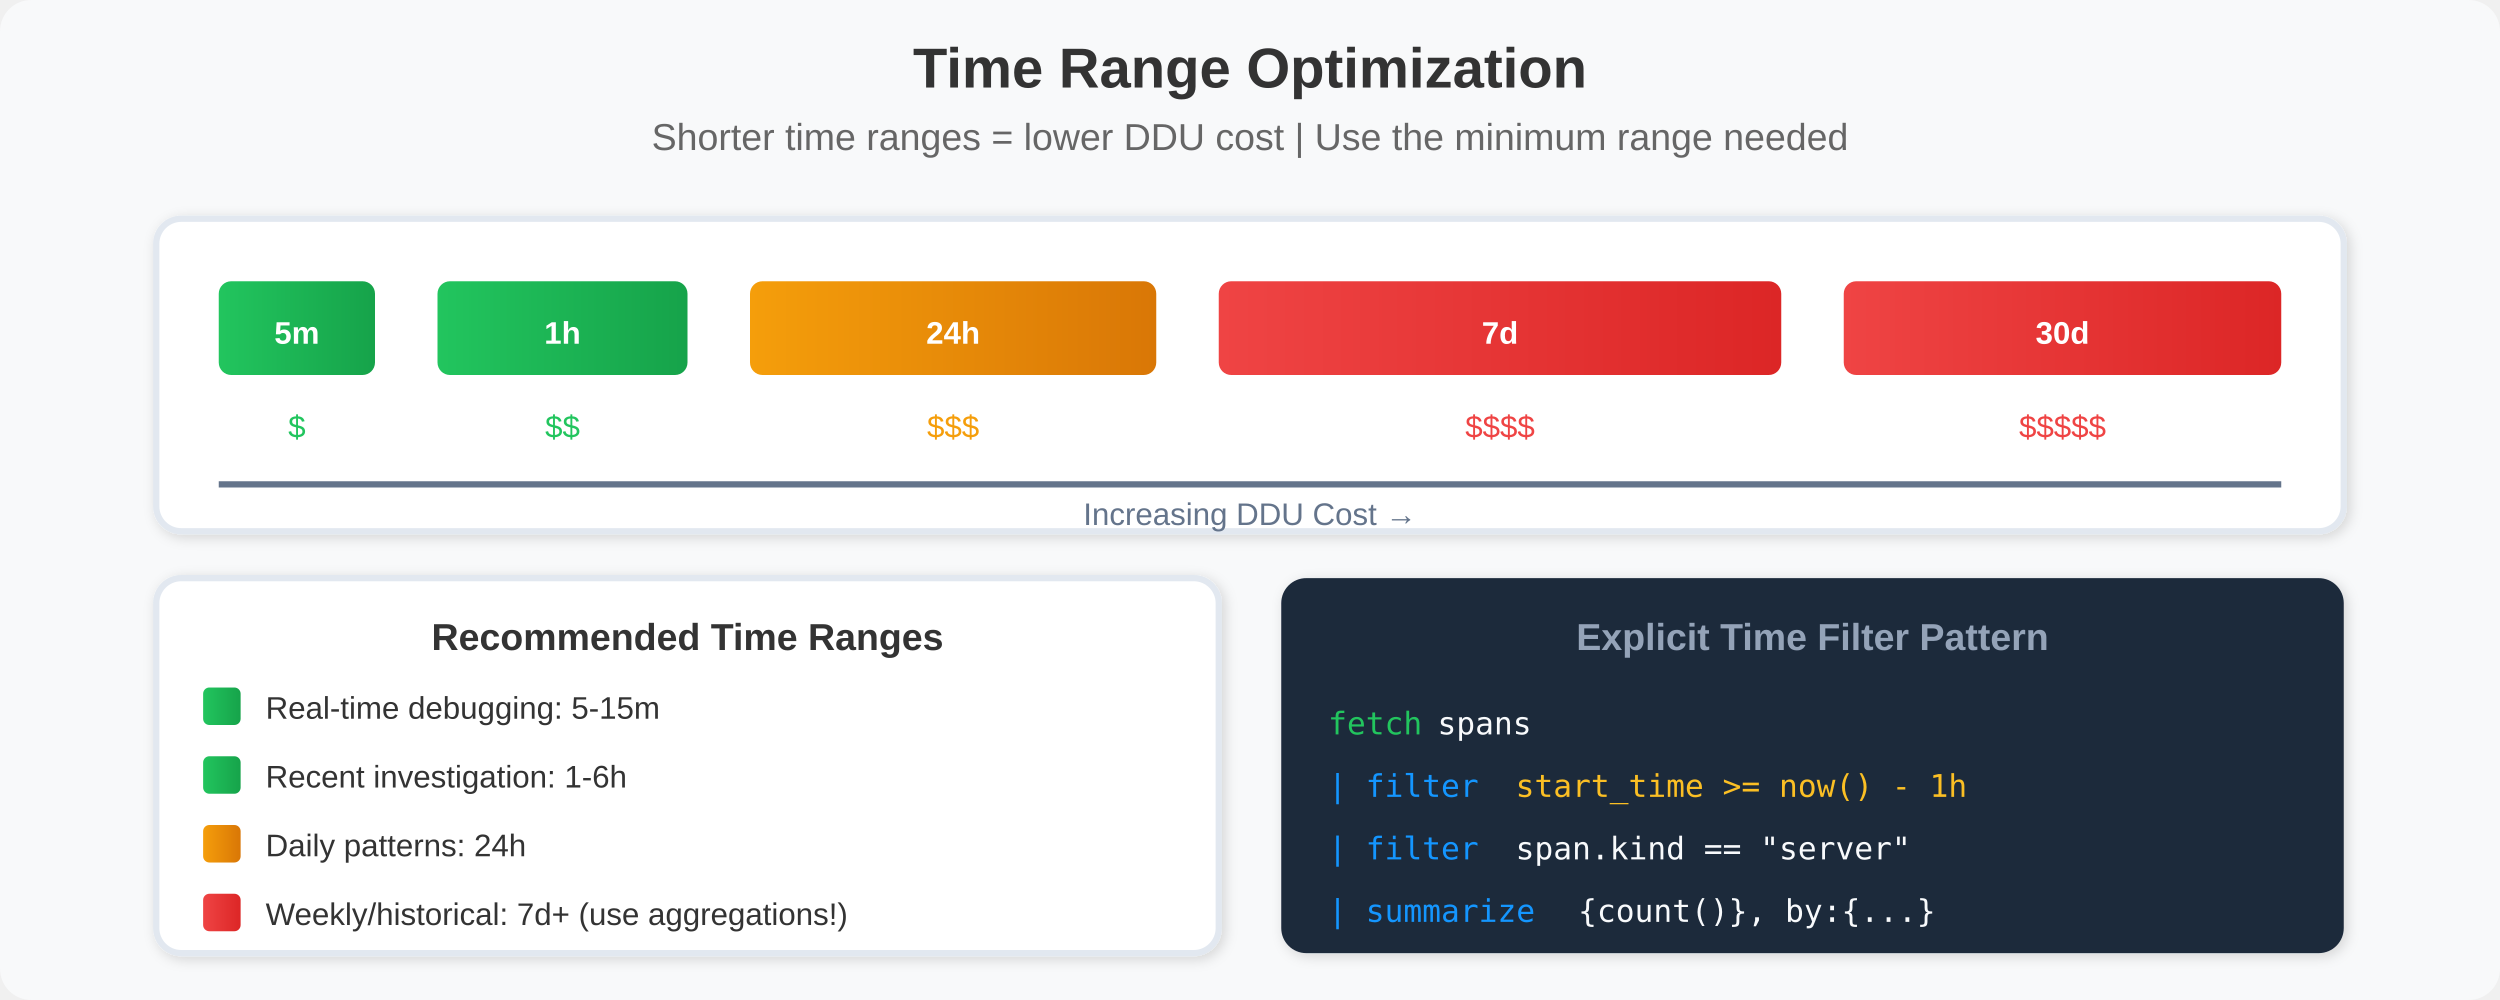
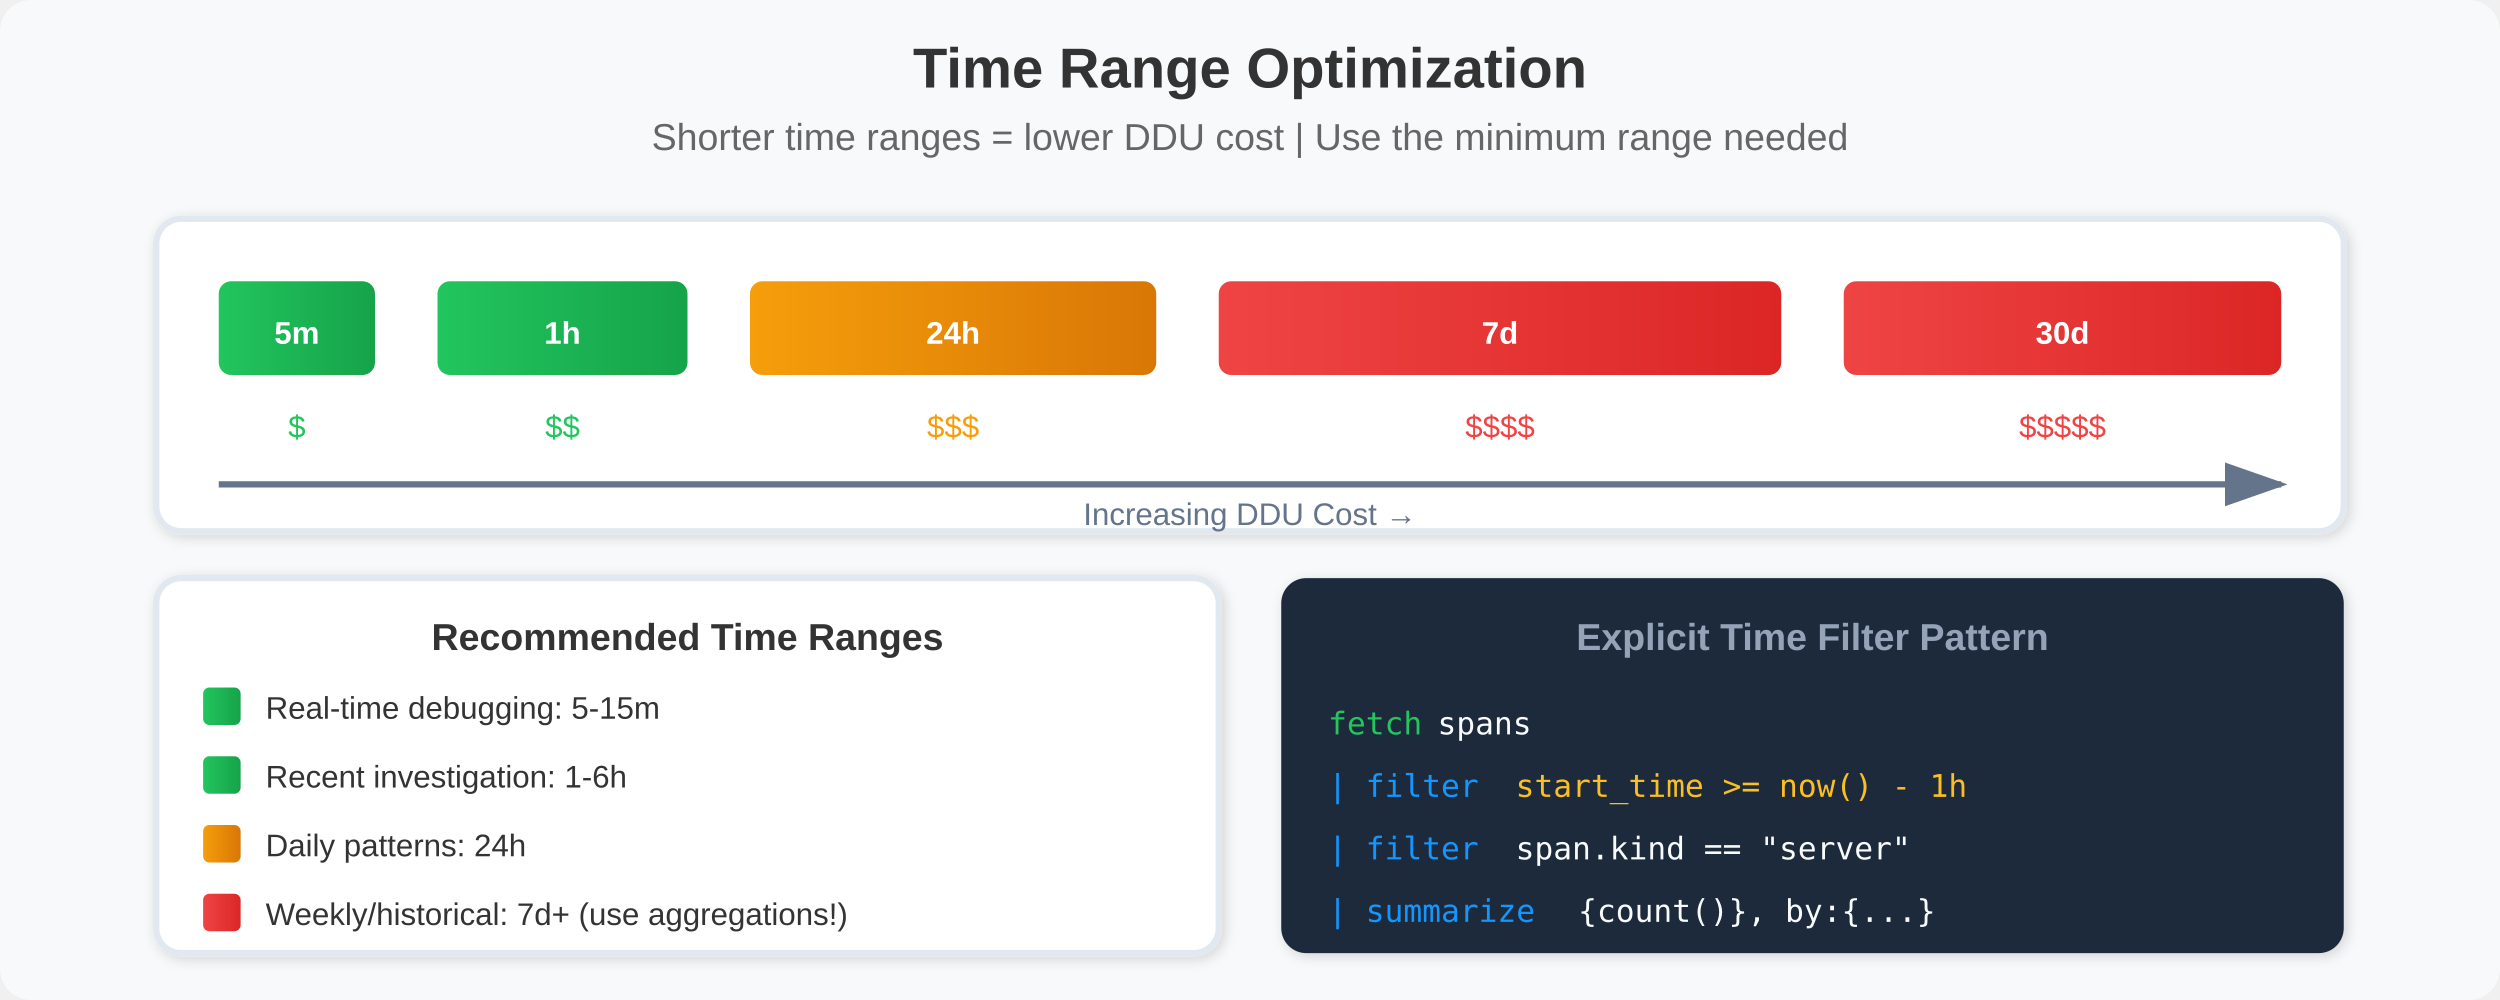
<svg xmlns="http://www.w3.org/2000/svg" viewBox="0 0 800 320">
  <defs>
    <linearGradient id="lowCostGrad" x1="0%" y1="0%" x2="100%" y2="0%">
      <stop offset="0%" style="stop-color:#22c55e;stop-opacity:1" />
      <stop offset="100%" style="stop-color:#16a34a;stop-opacity:1" />
    </linearGradient>
    <linearGradient id="medCostGrad" x1="0%" y1="0%" x2="100%" y2="0%">
      <stop offset="0%" style="stop-color:#f59e0b;stop-opacity:1" />
      <stop offset="100%" style="stop-color:#d97706;stop-opacity:1" />
    </linearGradient>
    <linearGradient id="highCostGrad" x1="0%" y1="0%" x2="100%" y2="0%">
      <stop offset="0%" style="stop-color:#ef4444;stop-opacity:1" />
      <stop offset="100%" style="stop-color:#dc2626;stop-opacity:1" />
    </linearGradient>
    <filter id="trShadow">
      <feDropShadow dx="1" dy="1" stdDeviation="2" flood-opacity="0.15" />
    </filter>
+     <marker id="costArrow" markerWidth="10" markerHeight="7" refX="9" refY="3.5" orient="auto">
+       <polygon points="0 0, 10 3.5, 0 7" fill="#64748b" />
+     </marker>
  </defs>
  <rect width="800" height="320" fill="#f8f9fa" rx="10" />
  <text x="400" y="28" font-family="Arial, sans-serif" font-size="18" font-weight="bold" fill="#333" text-anchor="middle">Time Range Optimization</text>
  <text x="400" y="48" font-family="Arial, sans-serif" font-size="12" fill="#666" text-anchor="middle">Shorter time ranges = lower DDU cost | Use the minimum range needed</text>
  <rect x="50" y="70" width="700" height="100" rx="8" fill="#fff" stroke="#e2e8f0" stroke-width="2" filter="url(#trShadow)" />
  <rect x="70" y="90" width="50" height="30" rx="4" fill="url(#lowCostGrad)" />
  <text x="95" y="110" font-family="Arial, sans-serif" font-size="10" font-weight="bold" fill="white" text-anchor="middle">5m</text>
  <text x="95" y="140" font-family="Arial, sans-serif" font-size="10" fill="#22c55e" text-anchor="middle">$</text>
  <rect x="140" y="90" width="80" height="30" rx="4" fill="url(#lowCostGrad)" />
  <text x="180" y="110" font-family="Arial, sans-serif" font-size="10" font-weight="bold" fill="white" text-anchor="middle">1h</text>
  <text x="180" y="140" font-family="Arial, sans-serif" font-size="10" fill="#22c55e" text-anchor="middle">$$</text>
  <rect x="240" y="90" width="130" height="30" rx="4" fill="url(#medCostGrad)" />
  <text x="305" y="110" font-family="Arial, sans-serif" font-size="10" font-weight="bold" fill="white" text-anchor="middle">24h</text>
  <text x="305" y="140" font-family="Arial, sans-serif" font-size="10" fill="#f59e0b" text-anchor="middle">$$$</text>
  <rect x="390" y="90" width="180" height="30" rx="4" fill="url(#highCostGrad)" />
  <text x="480" y="110" font-family="Arial, sans-serif" font-size="10" font-weight="bold" fill="white" text-anchor="middle">7d</text>
  <text x="480" y="140" font-family="Arial, sans-serif" font-size="10" fill="#ef4444" text-anchor="middle">$$$$</text>
  <rect x="590" y="90" width="140" height="30" rx="4" fill="url(#highCostGrad)" />
  <text x="660" y="110" font-family="Arial, sans-serif" font-size="10" font-weight="bold" fill="white" text-anchor="middle">30d</text>
  <text x="660" y="140" font-family="Arial, sans-serif" font-size="10" fill="#ef4444" text-anchor="middle">$$$$$</text>
-   <path d="M70,155 L730,155" stroke="#64748b" stroke-width="2" fill="none" marker-end="url(#arrow)" />
+   <path d="M70,155 L730,155" stroke="#64748b" stroke-width="2" fill="none" marker-end="url(#costArrow)" />
  <text x="400" y="168" font-family="Arial, sans-serif" font-size="10" fill="#64748b" text-anchor="middle">Increasing DDU Cost →</text>
  <rect x="50" y="185" width="340" height="120" rx="8" fill="#fff" stroke="#e2e8f0" stroke-width="2" filter="url(#trShadow)" />
  <text x="220" y="208" font-family="Arial, sans-serif" font-size="12" font-weight="bold" fill="#333" text-anchor="middle">Recommended Time Ranges</text>
  <rect x="65" y="220" width="12" height="12" rx="2" fill="url(#lowCostGrad)" />
  <text x="85" y="230" font-family="Arial, sans-serif" font-size="10" fill="#333">Real-time debugging: 5-15m</text>
  <rect x="65" y="242" width="12" height="12" rx="2" fill="url(#lowCostGrad)" />
  <text x="85" y="252" font-family="Arial, sans-serif" font-size="10" fill="#333">Recent investigation: 1-6h</text>
  <rect x="65" y="264" width="12" height="12" rx="2" fill="url(#medCostGrad)" />
  <text x="85" y="274" font-family="Arial, sans-serif" font-size="10" fill="#333">Daily patterns: 24h</text>
  <rect x="65" y="286" width="12" height="12" rx="2" fill="url(#highCostGrad)" />
  <text x="85" y="296" font-family="Arial, sans-serif" font-size="10" fill="#333">Weekly/historical: 7d+ (use aggregations!)</text>
  <rect x="410" y="185" width="340" height="120" rx="8" fill="#1e293b" filter="url(#trShadow)" />
  <text x="580" y="208" font-family="Arial, sans-serif" font-size="12" font-weight="bold" fill="#94a3b8" text-anchor="middle">Explicit Time Filter Pattern</text>
  <text x="425" y="235" font-family="monospace" font-size="10" fill="#22c55e">fetch</text>
  <text x="460" y="235" font-family="monospace" font-size="10" fill="#f8fafc">spans</text>
  <text x="425" y="255" font-family="monospace" font-size="10" fill="#1496ff">| filter</text>
  <text x="485" y="255" font-family="monospace" font-size="10" fill="#fbbf24">start_time &gt;= now() - 1h</text>
  <text x="425" y="275" font-family="monospace" font-size="10" fill="#1496ff">| filter</text>
  <text x="485" y="275" font-family="monospace" font-size="10" fill="#f8fafc">span.kind == "server"</text>
  <text x="425" y="295" font-family="monospace" font-size="10" fill="#1496ff">| summarize</text>
  <text x="505" y="295" font-family="monospace" font-size="10" fill="#f8fafc">{count()}, by:{...}</text>
</svg>
